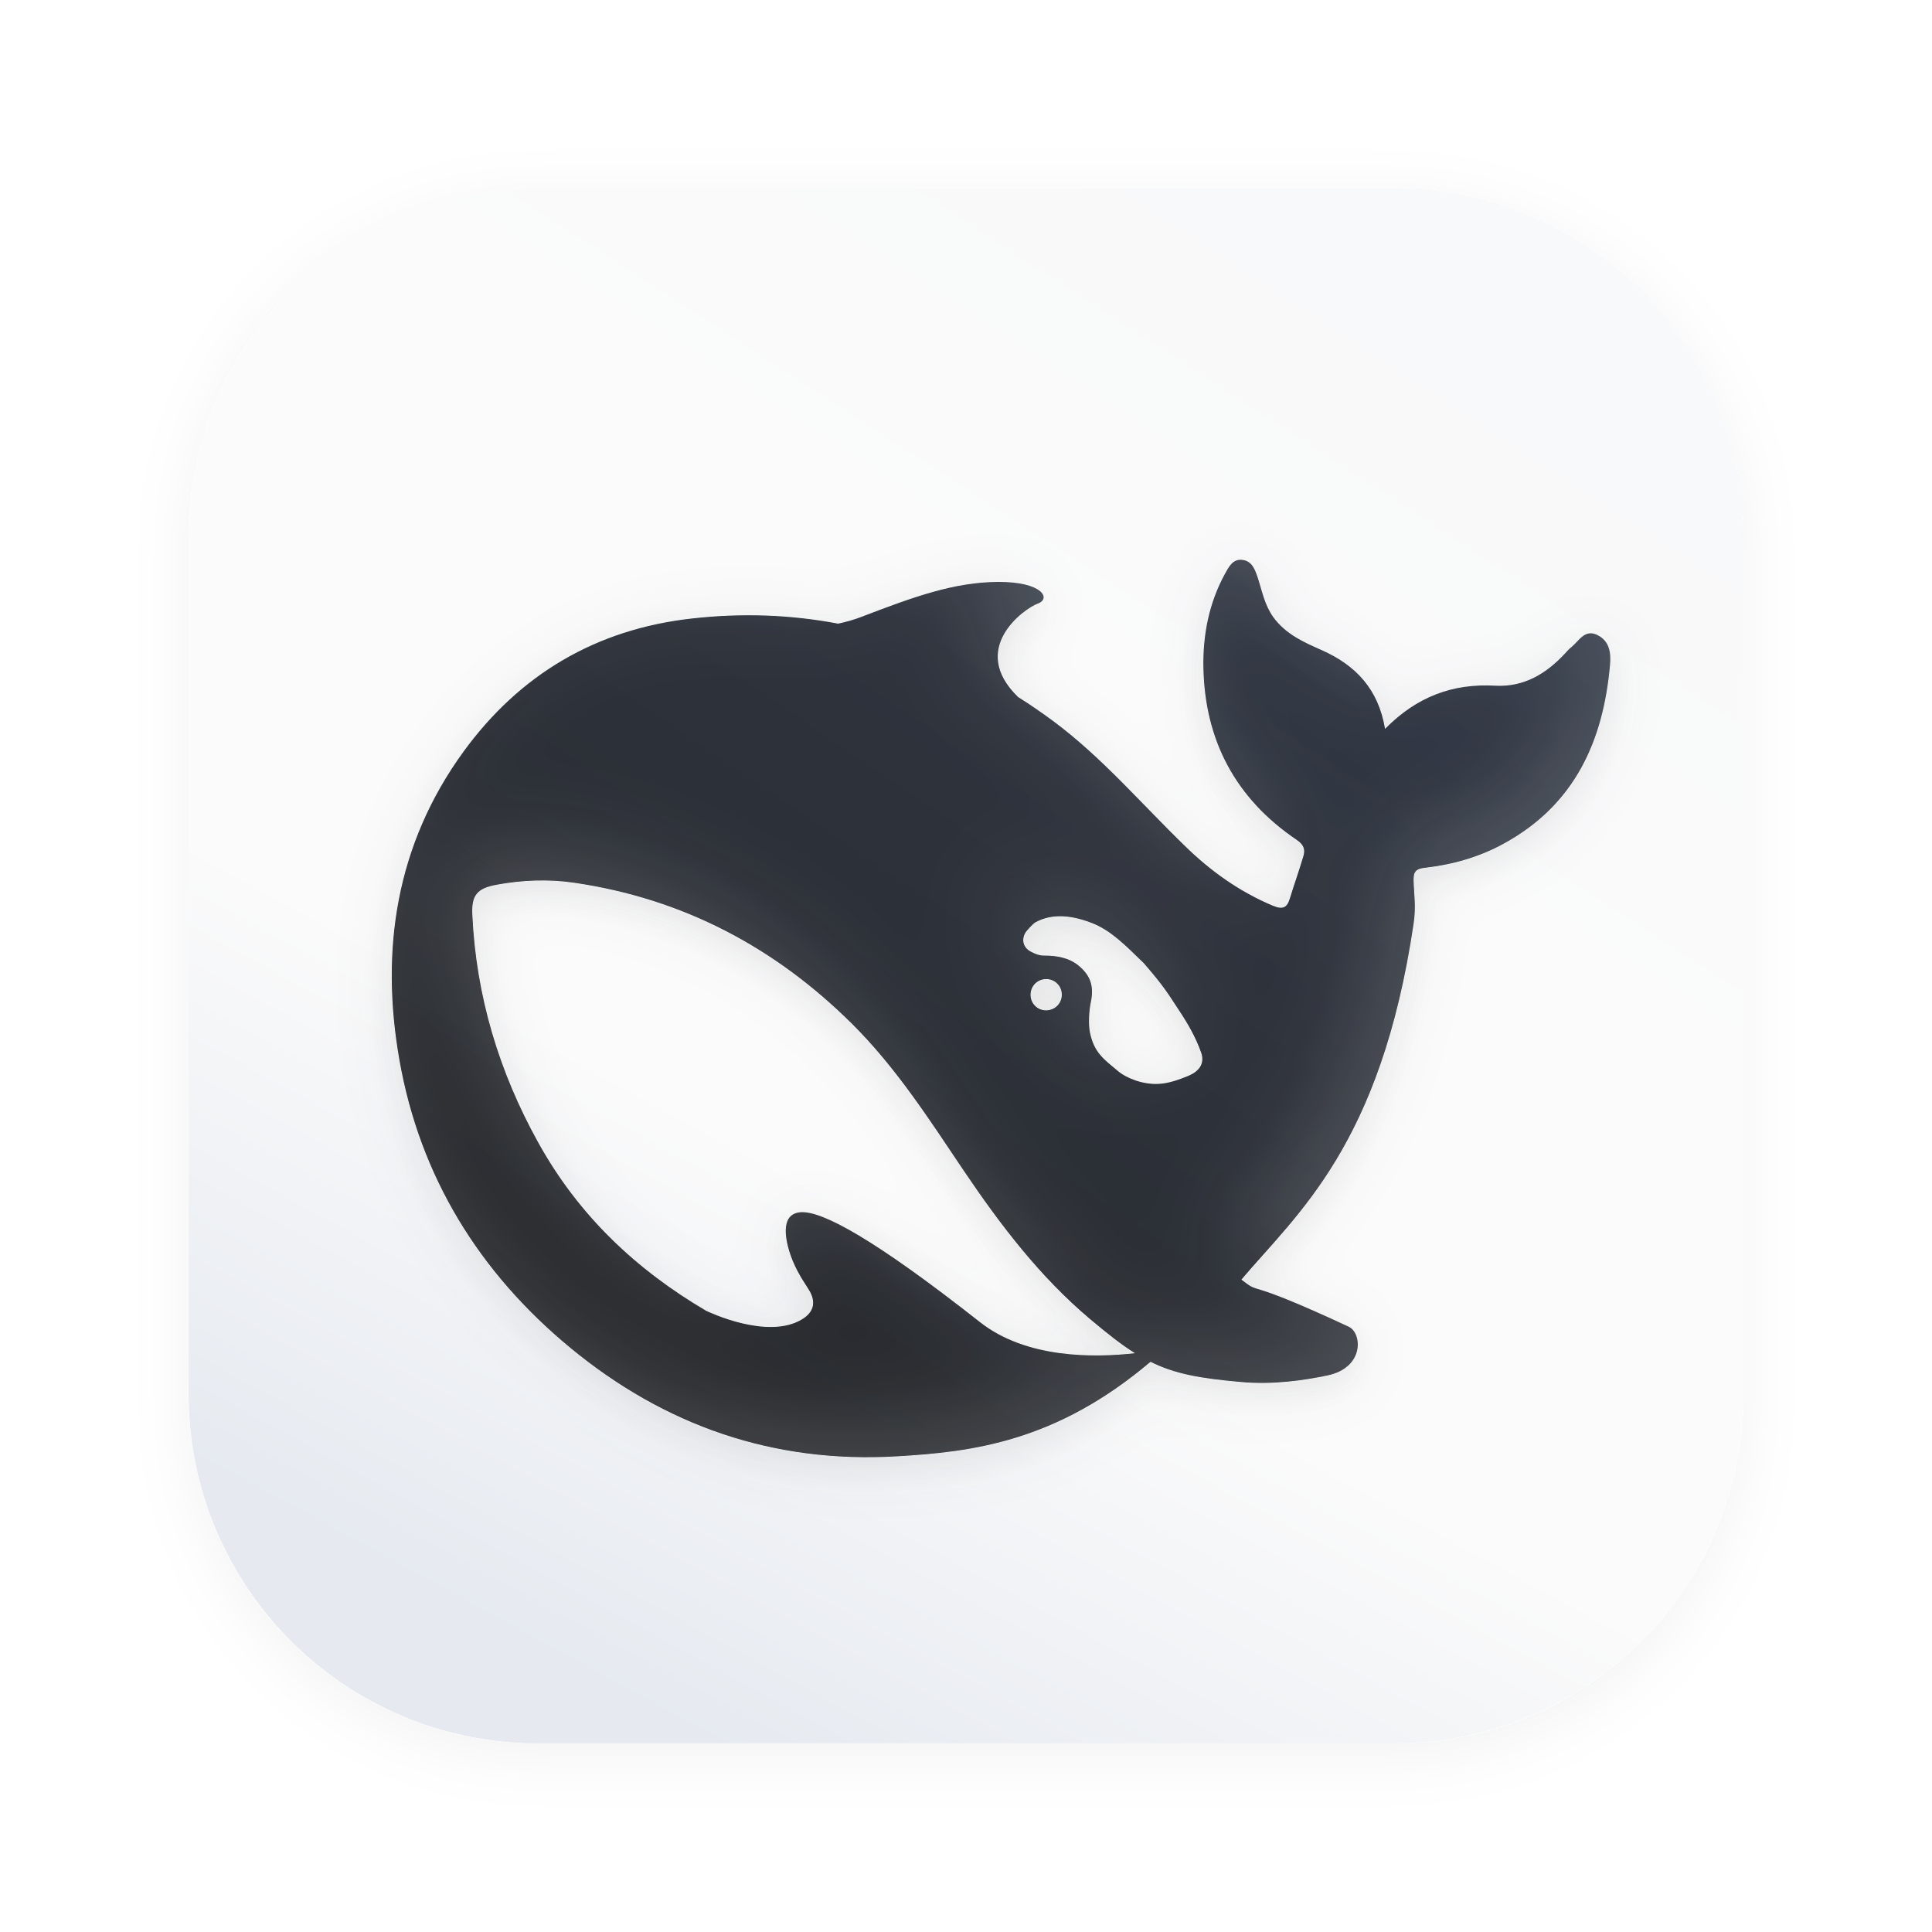
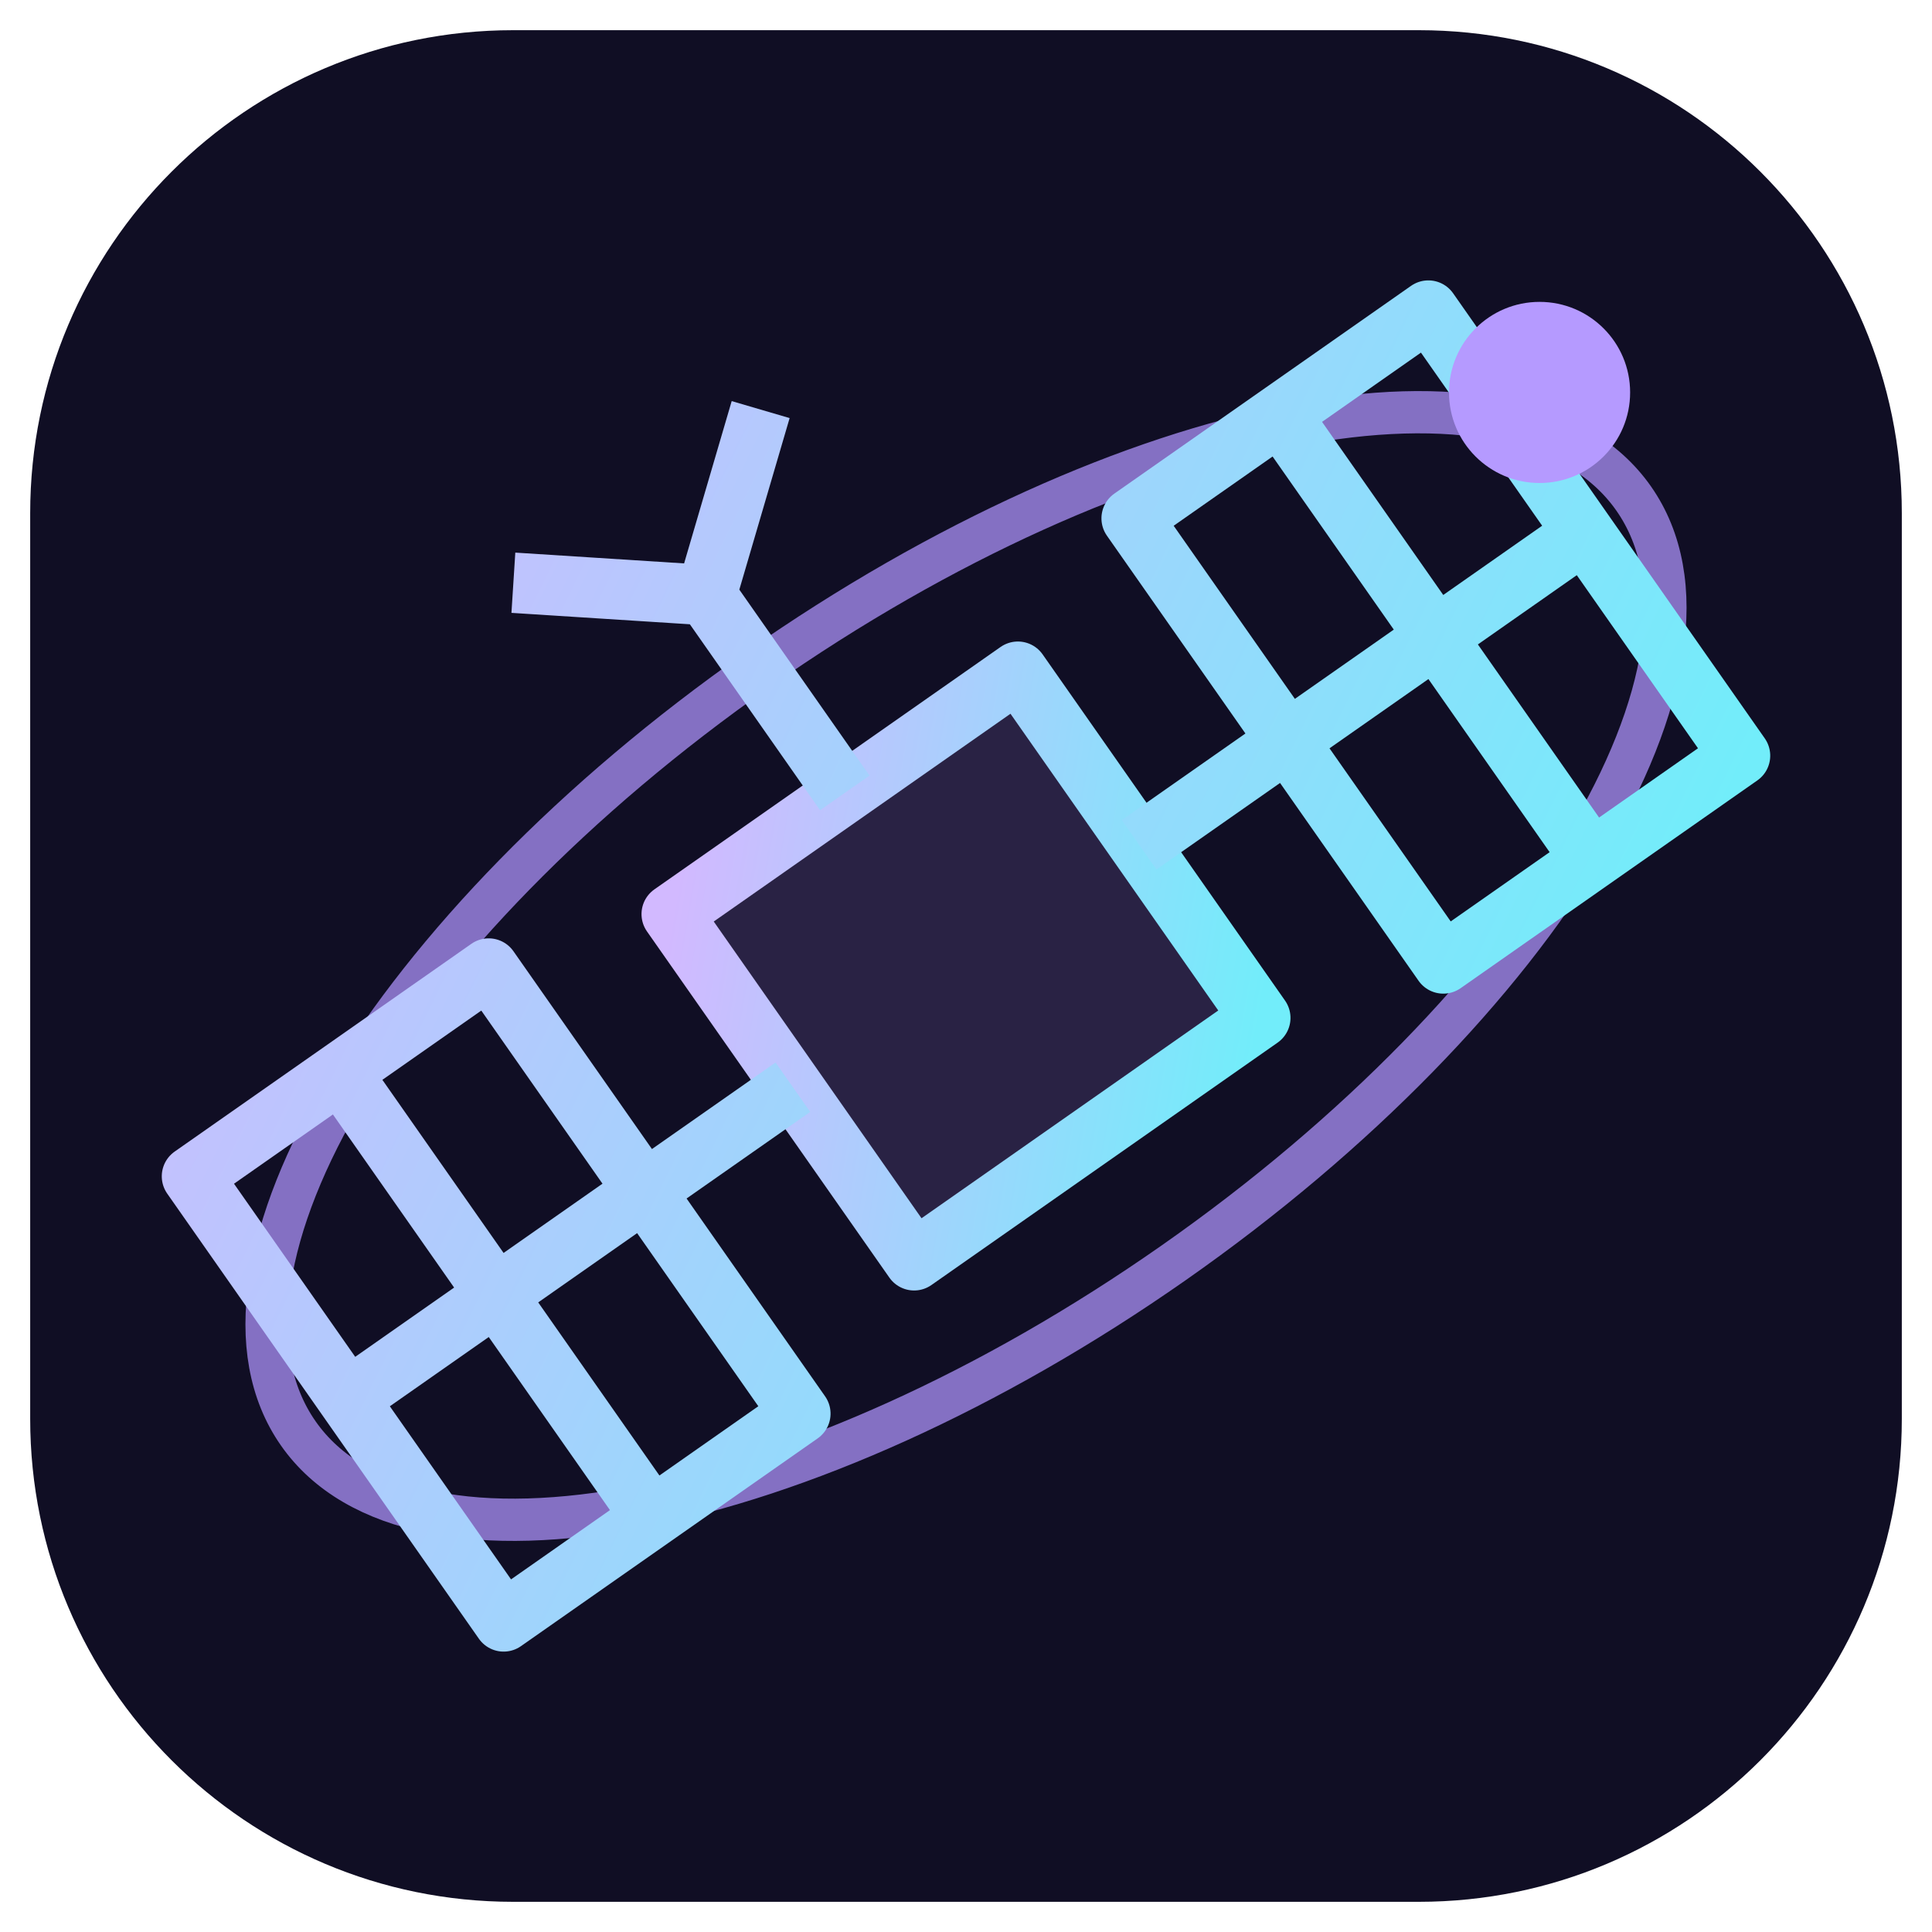
- <svg xmlns="http://www.w3.org/2000/svg" width="1024" height="1024" viewBox="0 0 1024 1024" fill="none">
-   <g transform="translate(100 100) scale(0.8046875) translate(-40 -32)">
-     <g filter="url(#filter0_d_1637_371)">
-       <rect rx="230" width="1024" height="1024" transform="translate(40 32)" fill="#FBFBFB" />
-       <rect rx="230" width="1024" height="1024" transform="translate(40 32)" fill="url(#paint0_linear_1637_371)" fill-opacity="0.4" />
-       <rect rx="230" width="1024" height="1024" transform="translate(40 32)" fill="url(#paint1_linear_1637_371)" fill-opacity="0.8" />
-       <g filter="url(#filter1_ddi_1637_371)">
-         <path d="M968.002 326.025C959.5 321.85 955.842 329.804 950.865 333.835C949.162 335.143 947.722 336.834 946.283 338.393C933.859 351.673 919.336 360.407 900.376 359.363C872.649 357.804 848.963 366.525 828.035 387.759C823.586 361.583 808.812 345.951 786.313 335.936C774.536 330.729 762.64 325.51 754.401 314.186C748.645 306.112 747.074 297.127 744.195 288.274C742.36 282.936 740.538 277.465 734.385 276.554C727.718 275.51 725.103 281.112 722.476 285.803C712.006 304.95 707.952 326.039 708.349 347.405C709.26 395.463 729.54 433.742 769.823 460.962C774.404 464.094 775.579 467.212 774.14 471.771C771.394 481.153 768.119 490.257 765.241 499.639C763.406 505.624 760.66 506.933 754.256 504.329C732.154 495.08 713.049 481.417 696.175 464.874C667.524 437.138 641.633 406.536 609.325 382.566C601.733 376.964 594.154 371.758 586.298 366.802C553.33 334.773 590.616 308.464 599.251 305.333C608.282 302.082 602.393 290.877 573.214 291.009C544.048 291.141 517.364 300.906 483.353 313.935C478.389 315.891 473.147 317.318 467.786 318.494C436.917 312.64 404.873 311.332 371.377 315.111C308.332 322.141 257.975 351.964 220.953 402.876C176.471 464.081 166.014 533.624 178.835 606.153C192.302 682.594 231.291 745.887 291.194 795.372C353.328 846.68 424.876 871.813 506.498 866.99C556.076 864.122 611.279 857.489 673.532 804.74C689.23 812.55 705.708 815.681 733.052 818.02C754.111 819.976 774.391 816.976 790.076 813.726C814.674 808.519 812.971 785.726 804.072 781.564C731.995 747.962 747.826 761.638 733.435 750.565C770.06 707.198 825.263 662.139 846.85 516.156C848.553 504.567 847.114 497.273 846.85 487.892C846.718 482.157 848.025 479.95 854.574 479.303C872.623 477.215 890.156 472.273 906.238 463.42C952.938 437.892 971.765 395.965 976.215 345.7C976.875 338.01 976.083 330.069 967.976 326.039L968.002 326.025ZM561.067 778.432C491.222 723.477 457.343 705.374 443.347 706.154C430.263 706.933 432.626 721.918 435.505 731.682C438.515 741.315 442.436 747.962 447.929 756.418C451.718 762.021 454.346 770.345 444.14 776.609C421.641 790.549 382.533 771.918 380.698 771.006C335.174 744.182 297.109 708.757 270.293 660.316C244.389 613.698 229.35 563.685 226.868 510.302C226.208 497.406 230.01 492.847 242.831 490.508C259.704 487.376 277.106 486.729 293.98 489.2C365.264 499.625 425.959 531.523 476.844 582.052C505.878 610.831 527.861 645.213 550.491 678.815C574.561 714.492 600.452 748.49 633.42 776.358C645.066 786.122 654.348 793.548 663.247 799.019C636.431 802.018 591.698 802.666 561.08 778.445L561.067 778.432ZM594.55 562.905C594.55 557.171 599.132 552.625 604.888 552.625C606.195 552.625 607.371 552.876 608.414 553.273C609.853 553.801 611.16 554.581 612.203 555.744C614.038 557.567 615.081 560.17 615.081 562.905C615.081 568.64 610.5 573.185 604.743 573.185C598.987 573.185 594.537 568.627 594.537 562.905H594.55ZM698.539 616.301C691.871 619.037 685.19 621.375 678.787 621.64C668.845 622.155 657.992 618.125 652.103 613.17C642.953 605.479 636.404 601.185 633.658 587.773C632.483 582.039 633.13 573.185 634.186 568.111C636.536 557.171 633.922 550.141 626.212 543.759C619.927 538.553 611.952 537.112 603.185 537.112C599.911 537.112 596.914 535.685 594.682 534.509C591.025 532.686 588.015 528.127 590.893 522.525C591.804 520.701 596.254 516.275 597.297 515.495C609.206 508.716 622.937 510.936 635.625 516.01C647.403 520.833 656.288 529.686 669.109 542.186C682.193 557.289 684.543 561.465 692.003 572.789C697.892 581.642 703.252 590.759 706.909 601.185C709.128 607.699 706.249 613.038 698.539 616.288V616.301Z" fill="url(#paint2_linear_1637_371)" fill-opacity="0.9" />
-       </g>
-     </g>
-   </g>
+ <svg xmlns="http://www.w3.org/2000/svg" width="512" height="512" viewBox="0 0 64 64">
  <defs>
-     <filter id="filter0_d_1637_371" x="-8" y="-16" width="1120" height="1120" filterUnits="userSpaceOnUse" color-interpolation-filters="sRGB">
-       <feFlood flood-opacity="0" result="BackgroundImageFix" />
-       <feColorMatrix in="SourceAlpha" type="matrix" values="0 0 0 0 0 0 0 0 0 0 0 0 0 0 0 0 0 0 127 0" result="hardAlpha" />
-       <feOffset dy="8" />
-       <feGaussianBlur stdDeviation="20" />
-       <feComposite in2="hardAlpha" operator="out" />
-       <feColorMatrix type="matrix" values="0 0 0 0 0 0 0 0 0 0 0 0 0 0 0 0 0 0 0.05 0" />
-       <feBlend mode="normal" in2="BackgroundImageFix" result="effect1_dropShadow_1637_371" />
-       <feBlend mode="normal" in="BackgroundImageFix" in2="effect1_dropShadow_1637_371" result="BackgroundImageFix" />
-       <feBlend mode="normal" in="SourceGraphic" in2="BackgroundImageFix" result="shape" />
-     </filter>
-     <filter id="filter1_ddi_1637_371" x="133.744" y="240.427" width="882.652" height="671.147" filterUnits="userSpaceOnUse" color-interpolation-filters="sRGB">
-       <feFlood flood-opacity="0" result="BackgroundImageFix" />
-       <feColorMatrix in="SourceAlpha" type="matrix" values="0 0 0 0 0 0 0 0 0 0 0 0 0 0 0 0 0 0 127 0" result="hardAlpha" />
-       <feOffset dy="4" />
-       <feGaussianBlur stdDeviation="20" />
-       <feComposite in2="hardAlpha" operator="out" />
-       <feColorMatrix type="matrix" values="0 0 0 0 0.176 0 0 0 0 0.192 0 0 0 0 0.231 0 0 0 0.08 0" />
-       <feBlend mode="normal" in2="BackgroundImageFix" result="effect1_dropShadow_1637_371" />
-       <feColorMatrix in="SourceAlpha" type="matrix" values="0 0 0 0 0 0 0 0 0 0 0 0 0 0 0 0 0 0 127 0" result="hardAlpha" />
-       <feOffset dy="8" />
-       <feGaussianBlur stdDeviation="8" />
-       <feComposite in2="hardAlpha" operator="out" />
-       <feColorMatrix type="matrix" values="0 0 0 0 0.173 0 0 0 0 0.188 0 0 0 0 0.224 0 0 0 0.04 0" />
-       <feBlend mode="normal" in2="effect1_dropShadow_1637_371" result="effect2_dropShadow_1637_371" />
-       <feBlend mode="normal" in="SourceGraphic" in2="BackgroundImageFix" result="shape" />
-       <feColorMatrix in="SourceAlpha" type="matrix" values="0 0 0 0 0 0 0 0 0 0 0 0 0 0 0 0 0 0 127 0" result="hardAlpha" />
-       <feOffset dx="-16" dy="-20" />
-       <feGaussianBlur stdDeviation="30" />
-       <feComposite in2="hardAlpha" operator="arithmetic" k2="-1" k3="1" />
-       <feColorMatrix type="matrix" values="0 0 0 0 1 0 0 0 0 1 0 0 0 0 1 0 0 0 0.15 0" />
-       <feBlend mode="normal" in2="shape" result="effect3_innerShadow_1637_371" />
-       <feBlend mode="normal" in="effect3_innerShadow_1637_371" in2="effect2_dropShadow_1637_371" result="effect3_innerShadow_1637_371" />
-     </filter>
-     <linearGradient id="paint0_linear_1637_371" x1="973.58" y1="1.59609e-05" x2="378.123" y2="917.86" gradientUnits="userSpaceOnUse">
-       <stop offset="0.142" stop-color="#D4DBE9" />
-       <stop offset="0.486" stop-color="#FBFBFB" />
-     </linearGradient>
-     <linearGradient id="paint1_linear_1637_371" x1="603.371" y1="445.063" x2="239.356" y2="1111.41" gradientUnits="userSpaceOnUse">
-       <stop offset="0.363" stop-color="#FBFBFB" />
-       <stop offset="0.83" stop-color="#E1E6EE" />
-     </linearGradient>
-     <linearGradient id="paint2_linear_1637_371" x1="849.855" y1="39.085" x2="331.636" y2="802.645" gradientUnits="userSpaceOnUse">
-       <stop offset="0.086" stop-color="#1C2434" />
-       <stop offset="1" stop-color="#0F1115" />
+     <linearGradient id="g" x2="1" y2="1">
+       <stop stop-color="#d2b9ff" />
+       <stop offset="1" stop-color="#72edfa" />
    </linearGradient>
  </defs>
+   <rect x="1" y="1" width="62" height="62" rx="16" fill="#100e24" />
+   <ellipse cx="32" cy="32" rx="27" ry="12" transform="rotate(-35 32 32)" fill="none" stroke="#8470c3" stroke-width="1.4" />
+   <g transform="rotate(-35 32 32)" stroke="url(#g)" stroke-width="2" stroke-linejoin="round">
+     <path d="M25 25h14v14H25z" fill="#292244" />
+     <path d="M7 23h12v18H7zm38 0h12v18H45zM13 23v18m38-18v18M7 32h12m26 0h12m-38 0h6m14 0h6M32 25v-8m-5-4 5 4 5-4" fill="none" />
+   </g>
+   <circle cx="51" cy="13" r="3" fill="#b59aff" />
</svg>
